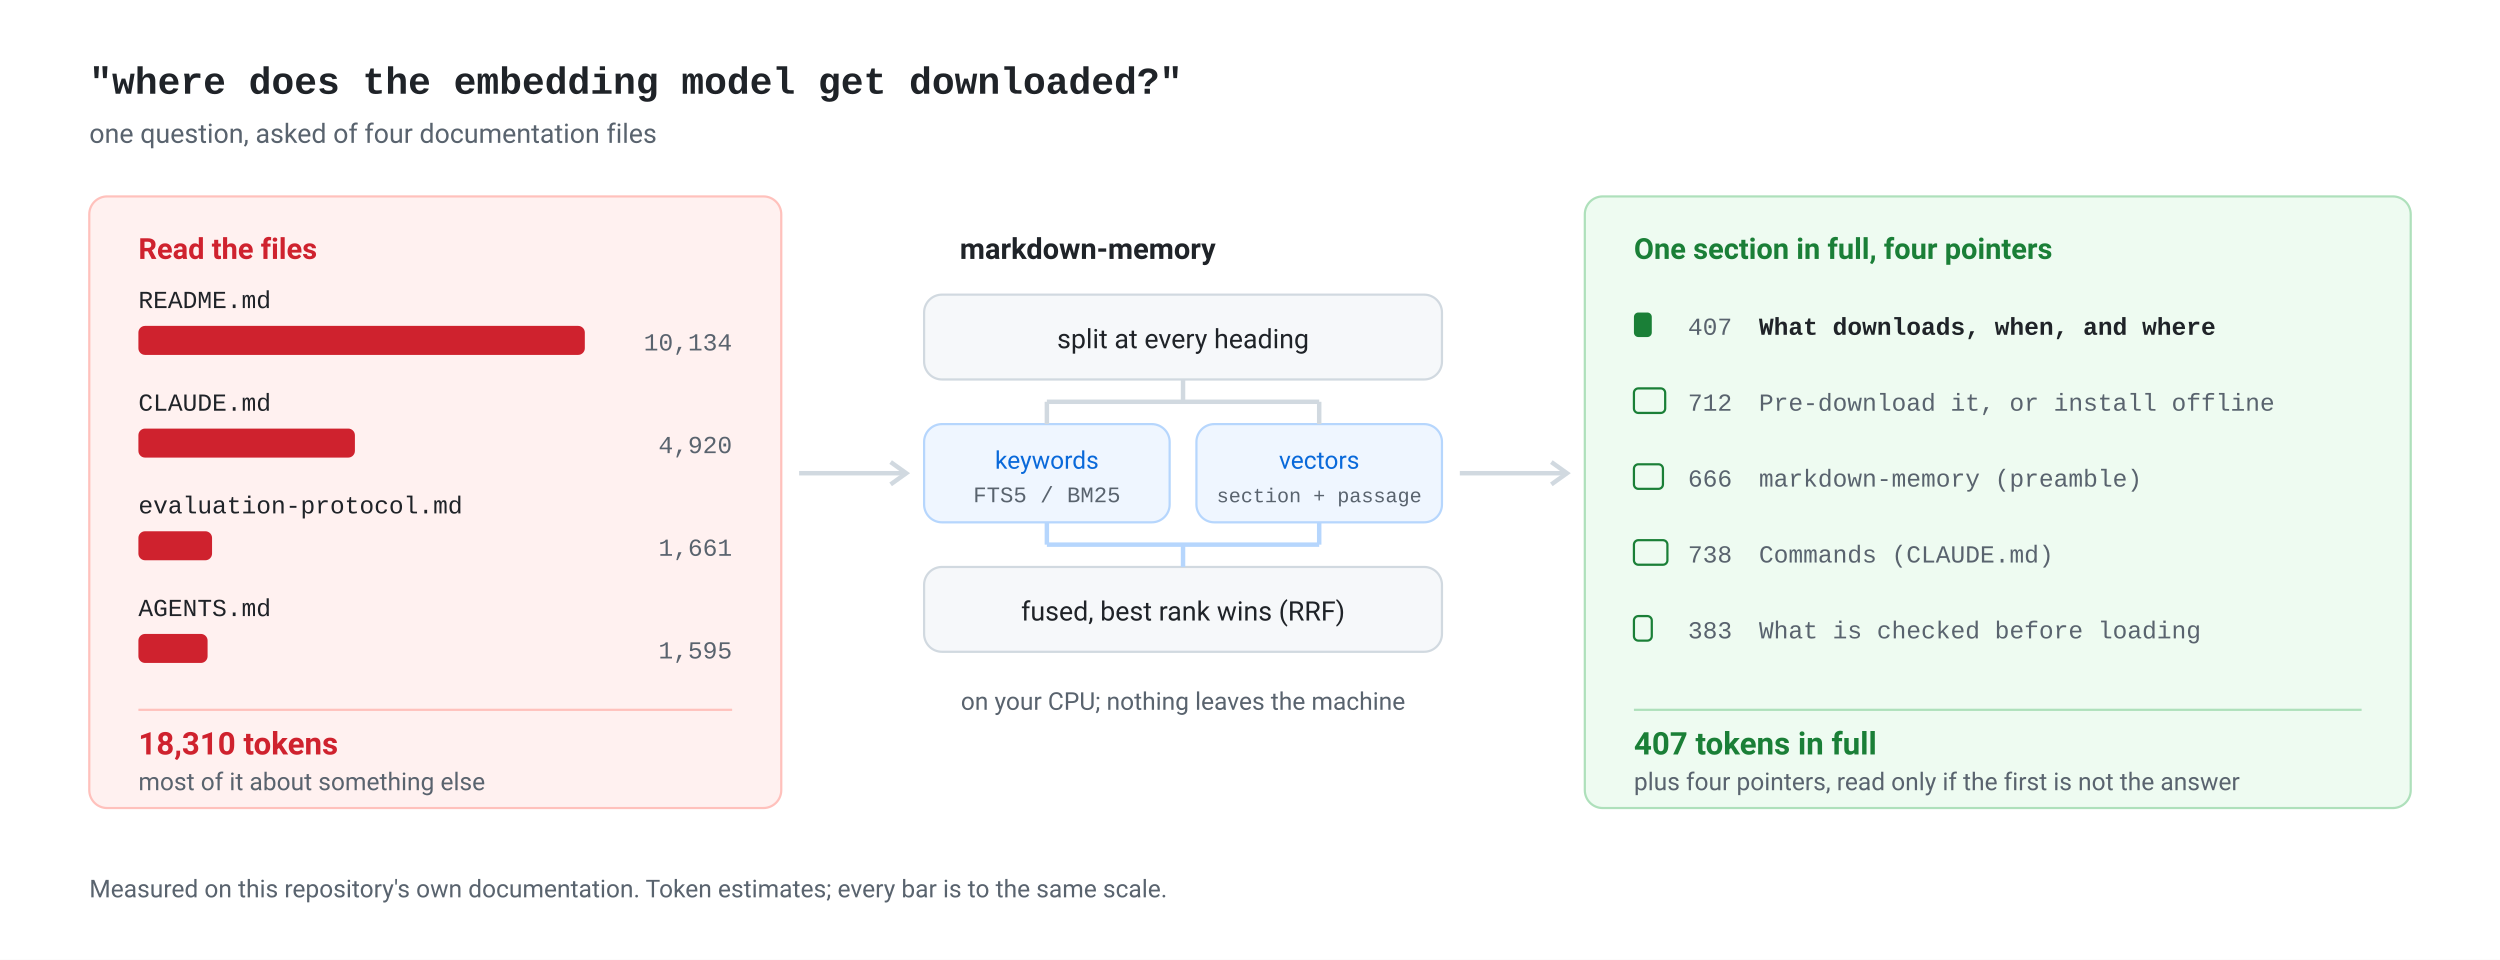
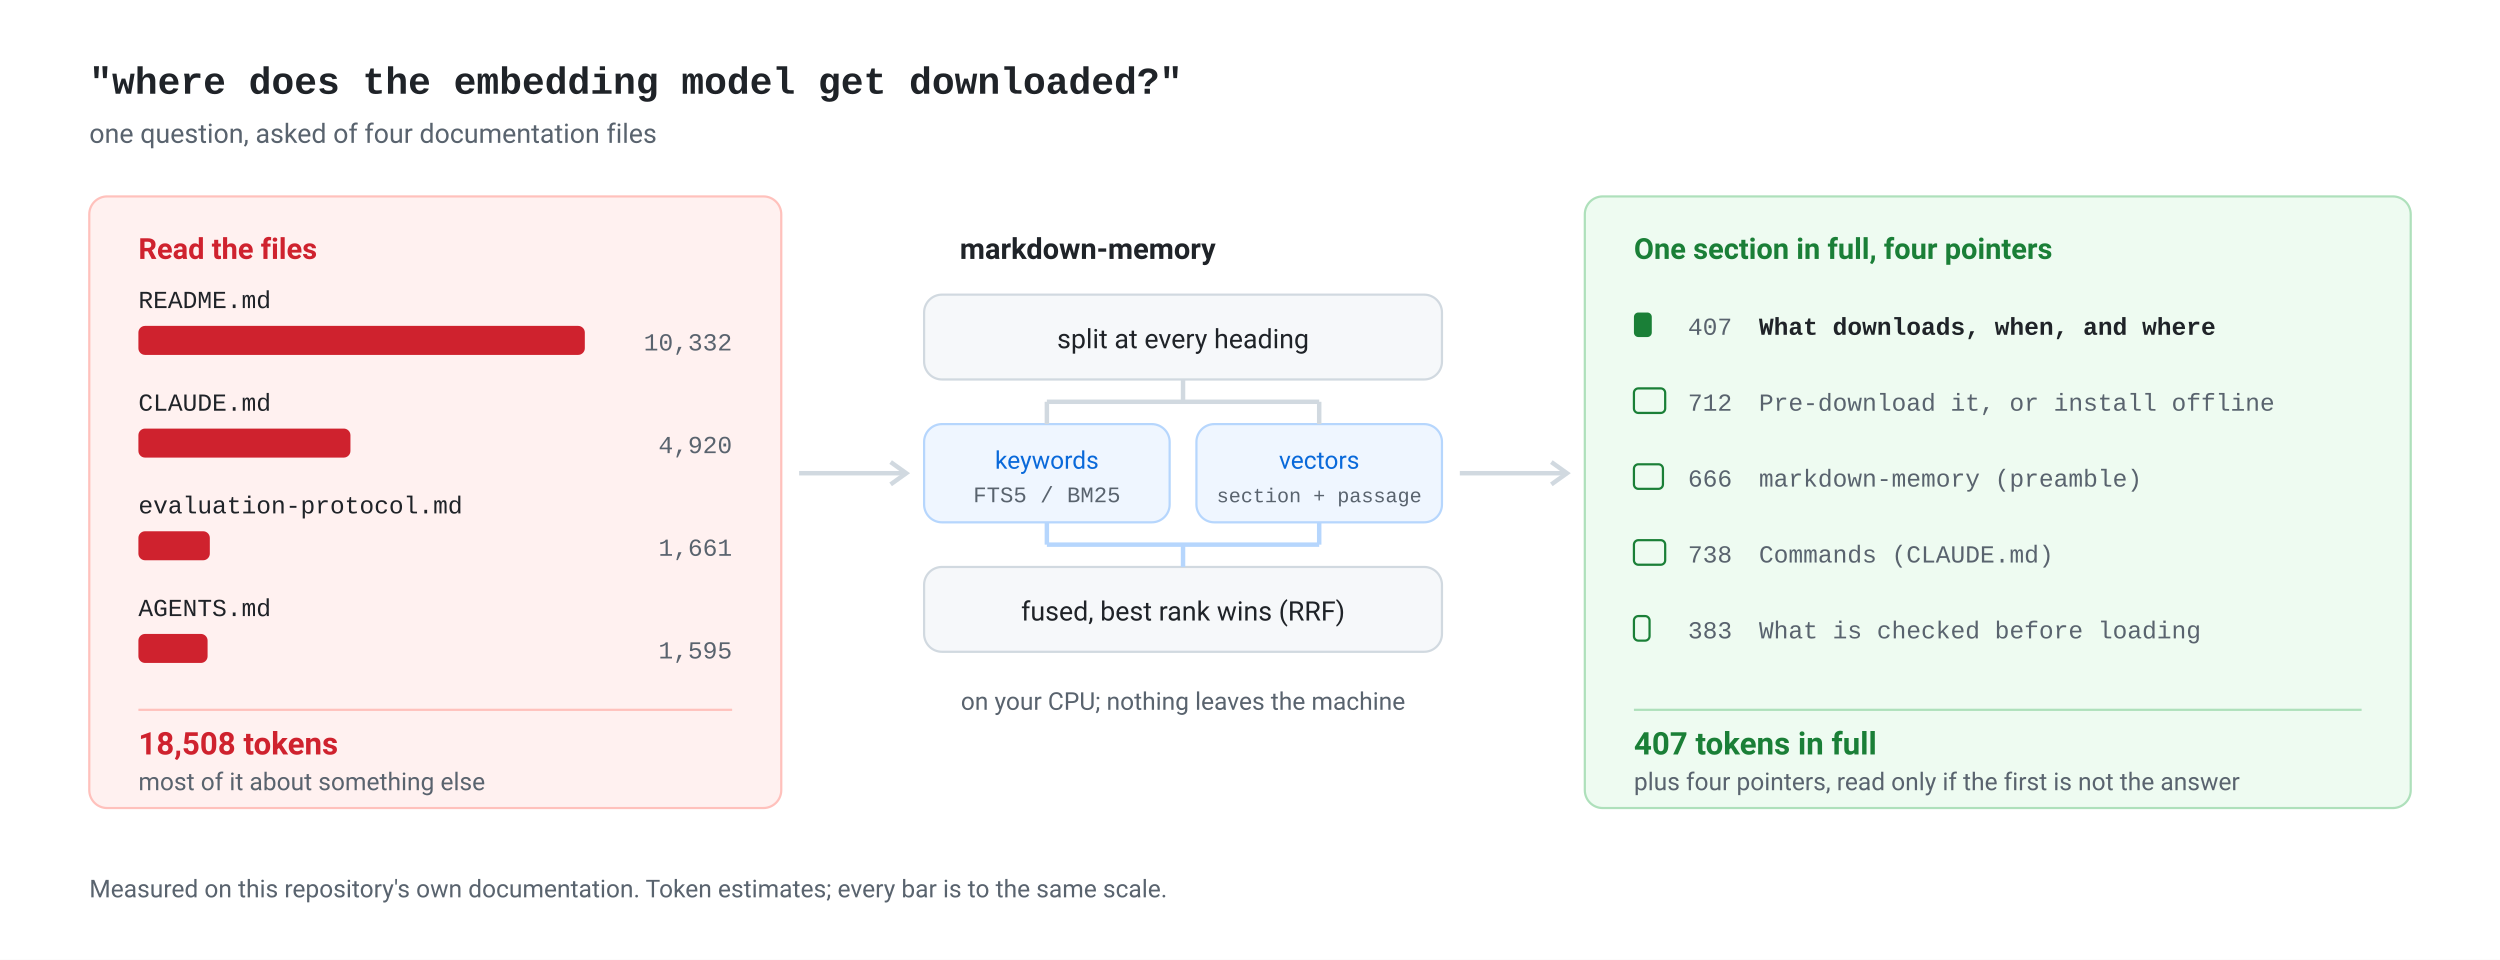
- <svg xmlns="http://www.w3.org/2000/svg" viewBox="0 0 1120 430" width="1120" height="430" role="img" aria-label="One question: reading four whole files costs 18,310 tokens; markdown-memory returns the section that answers in full, 407 tokens, with four pointers to the rest.">
+ <svg xmlns="http://www.w3.org/2000/svg" viewBox="0 0 1120 430" width="1120" height="430" role="img" aria-label="One question: reading four whole files costs 18,508 tokens; markdown-memory returns the section that answers in full, 407 tokens, with four pointers to the rest.">
  <rect width="1120" height="430" fill="#ffffff" />
  <text x="40" y="42" font-family="ui-monospace,SFMono-Regular,Menlo,Consolas,'Liberation Mono',monospace" font-size="17" font-weight="600" fill="#1f2328" text-anchor="start">"where does the embedding model get downloaded?"</text>
  <text x="40" y="64" font-family="ui-sans-serif,-apple-system,BlinkMacSystemFont,'Segoe UI',Roboto,'Helvetica Neue',Arial,sans-serif" font-size="12" font-weight="400" fill="#59636e" text-anchor="start">one question, asked of four documentation files</text>
  <rect x="40" y="88" width="310" height="274" rx="8" fill="#fff1f0" stroke="#ffc1bc" stroke-width="1" />
  <text x="62" y="116" font-family="ui-sans-serif,-apple-system,BlinkMacSystemFont,'Segoe UI',Roboto,'Helvetica Neue',Arial,sans-serif" font-size="13" font-weight="600" fill="#cf222e" text-anchor="start">Read the files</text>
  <text x="62" y="138" font-family="ui-monospace,SFMono-Regular,Menlo,Consolas,'Liberation Mono',monospace" font-size="11" font-weight="400" fill="#1f2328" text-anchor="start">README.md</text>
  <rect x="62" y="146" width="200" height="13" rx="3" fill="#cf222e" stroke="none" stroke-width="1" />
-   <text x="328" y="157" font-family="ui-monospace,SFMono-Regular,Menlo,Consolas,'Liberation Mono',monospace" font-size="11" font-weight="400" fill="#59636e" text-anchor="end">10,134</text>
+   <text x="328" y="157" font-family="ui-monospace,SFMono-Regular,Menlo,Consolas,'Liberation Mono',monospace" font-size="11" font-weight="400" fill="#59636e" text-anchor="end">10,332</text>
  <text x="62" y="184" font-family="ui-monospace,SFMono-Regular,Menlo,Consolas,'Liberation Mono',monospace" font-size="11" font-weight="400" fill="#1f2328" text-anchor="start">CLAUDE.md</text>
-   <rect x="62" y="192" width="97" height="13" rx="3" fill="#cf222e" stroke="none" stroke-width="1" />
+   <rect x="62" y="192" width="95" height="13" rx="3" fill="#cf222e" stroke="none" stroke-width="1" />
  <text x="328" y="203" font-family="ui-monospace,SFMono-Regular,Menlo,Consolas,'Liberation Mono',monospace" font-size="11" font-weight="400" fill="#59636e" text-anchor="end">4,920</text>
  <text x="62" y="230" font-family="ui-monospace,SFMono-Regular,Menlo,Consolas,'Liberation Mono',monospace" font-size="11" font-weight="400" fill="#1f2328" text-anchor="start">evaluation-protocol.md</text>
-   <rect x="62" y="238" width="33" height="13" rx="3" fill="#cf222e" stroke="none" stroke-width="1" />
+   <rect x="62" y="238" width="32" height="13" rx="3" fill="#cf222e" stroke="none" stroke-width="1" />
  <text x="328" y="249" font-family="ui-monospace,SFMono-Regular,Menlo,Consolas,'Liberation Mono',monospace" font-size="11" font-weight="400" fill="#59636e" text-anchor="end">1,661</text>
  <text x="62" y="276" font-family="ui-monospace,SFMono-Regular,Menlo,Consolas,'Liberation Mono',monospace" font-size="11" font-weight="400" fill="#1f2328" text-anchor="start">AGENTS.md</text>
  <rect x="62" y="284" width="31" height="13" rx="3" fill="#cf222e" stroke="none" stroke-width="1" />
  <text x="328" y="295" font-family="ui-monospace,SFMono-Regular,Menlo,Consolas,'Liberation Mono',monospace" font-size="11" font-weight="400" fill="#59636e" text-anchor="end">1,595</text>
  <path d="M62 318 L328 318" stroke="#ffc1bc" stroke-width="1" />
-   <text x="62" y="338" font-family="ui-sans-serif,-apple-system,BlinkMacSystemFont,'Segoe UI',Roboto,'Helvetica Neue',Arial,sans-serif" font-size="14" font-weight="600" fill="#cf222e" text-anchor="start">18,310 tokens</text>
+   <text x="62" y="338" font-family="ui-sans-serif,-apple-system,BlinkMacSystemFont,'Segoe UI',Roboto,'Helvetica Neue',Arial,sans-serif" font-size="14" font-weight="600" fill="#cf222e" text-anchor="start">18,508 tokens</text>
  <text x="62" y="354" font-family="ui-sans-serif,-apple-system,BlinkMacSystemFont,'Segoe UI',Roboto,'Helvetica Neue',Arial,sans-serif" font-size="11" font-weight="400" fill="#59636e" text-anchor="start">most of it about something else</text>
  <text x="430" y="116" font-family="ui-sans-serif,-apple-system,BlinkMacSystemFont,'Segoe UI',Roboto,'Helvetica Neue',Arial,sans-serif" font-size="13" font-weight="600" fill="#1f2328" text-anchor="start">markdown-memory</text>
  <rect x="414" y="132" width="232" height="38" rx="8" fill="#f6f8fa" stroke="#d1d9e0" stroke-width="1" />
  <text x="530" y="156" font-family="ui-sans-serif,-apple-system,BlinkMacSystemFont,'Segoe UI',Roboto,'Helvetica Neue',Arial,sans-serif" font-size="12" font-weight="400" fill="#1f2328" text-anchor="middle">split at every heading</text>
  <rect x="414" y="190" width="110" height="44" rx="8" fill="#eff6ff" stroke="#b6d6fd" stroke-width="1" />
  <text x="469" y="210" font-family="ui-sans-serif,-apple-system,BlinkMacSystemFont,'Segoe UI',Roboto,'Helvetica Neue',Arial,sans-serif" font-size="11" font-weight="400" fill="#0969da" text-anchor="middle">keywords</text>
  <text x="469" y="225" font-family="ui-monospace,SFMono-Regular,Menlo,Consolas,'Liberation Mono',monospace" font-size="10" font-weight="400" fill="#59636e" text-anchor="middle">FTS5 / BM25</text>
  <rect x="536" y="190" width="110" height="44" rx="8" fill="#eff6ff" stroke="#b6d6fd" stroke-width="1" />
  <text x="591" y="210" font-family="ui-sans-serif,-apple-system,BlinkMacSystemFont,'Segoe UI',Roboto,'Helvetica Neue',Arial,sans-serif" font-size="11" font-weight="400" fill="#0969da" text-anchor="middle">vectors</text>
  <text x="591" y="225" font-family="ui-monospace,SFMono-Regular,Menlo,Consolas,'Liberation Mono',monospace" font-size="9" font-weight="400" fill="#59636e" text-anchor="middle">section + passage</text>
  <rect x="414" y="254" width="232" height="38" rx="8" fill="#f6f8fa" stroke="#d1d9e0" stroke-width="1" />
  <text x="530" y="278" font-family="ui-sans-serif,-apple-system,BlinkMacSystemFont,'Segoe UI',Roboto,'Helvetica Neue',Arial,sans-serif" font-size="12" font-weight="400" fill="#1f2328" text-anchor="middle">fused, best rank wins (RRF)</text>
  <path d="M530 170 L530 180 M469 180 L591 180 M469 180 L469 190 M591 180 L591 190" stroke="#d1d9e0" stroke-width="2" fill="none" />
  <path d="M469 234 L469 244 M591 234 L591 244 M469 244 L591 244 M530 244 L530 254" stroke="#b6d6fd" stroke-width="2" fill="none" />
  <text x="530" y="318" font-family="ui-sans-serif,-apple-system,BlinkMacSystemFont,'Segoe UI',Roboto,'Helvetica Neue',Arial,sans-serif" font-size="11" font-weight="400" fill="#59636e" text-anchor="middle">on your CPU; nothing leaves the machine</text>
  <path d="M358 212 L406 212" stroke="#d1d9e0" stroke-width="2" fill="none" />
  <path d="M399 207 L406 212 L399 217" fill="none" stroke="#d1d9e0" stroke-width="2" />
  <path d="M654 212 L702 212" stroke="#d1d9e0" stroke-width="2" fill="none" />
  <path d="M695 207 L702 212 L695 217" fill="none" stroke="#d1d9e0" stroke-width="2" />
  <rect x="710" y="88" width="370" height="274" rx="8" fill="#eefbf1" stroke="#aee0bb" stroke-width="1" />
  <text x="732" y="116" font-family="ui-sans-serif,-apple-system,BlinkMacSystemFont,'Segoe UI',Roboto,'Helvetica Neue',Arial,sans-serif" font-size="13" font-weight="600" fill="#1a7f37" text-anchor="start">One section in full, four pointers</text>
  <rect x="732" y="140" width="8" height="11" rx="2" fill="#1a7f37" stroke="none" stroke-width="1" />
  <text x="776" y="150" font-family="ui-monospace,SFMono-Regular,Menlo,Consolas,'Liberation Mono',monospace" font-size="11" font-weight="400" fill="#59636e" text-anchor="end">407</text>
  <text x="788" y="150" font-family="ui-monospace,SFMono-Regular,Menlo,Consolas,'Liberation Mono',monospace" font-size="11" font-weight="600" fill="#1f2328" text-anchor="start">What downloads, when, and where</text>
  <rect x="732" y="174" width="14" height="11" rx="2" fill="none" stroke="#1a7f37" stroke-width="1" />
  <text x="776" y="184" font-family="ui-monospace,SFMono-Regular,Menlo,Consolas,'Liberation Mono',monospace" font-size="11" font-weight="400" fill="#59636e" text-anchor="end">712</text>
  <text x="788" y="184" font-family="ui-monospace,SFMono-Regular,Menlo,Consolas,'Liberation Mono',monospace" font-size="11" font-weight="400" fill="#59636e" text-anchor="start">Pre-download it, or install offline</text>
  <rect x="732" y="208" width="13" height="11" rx="2" fill="none" stroke="#1a7f37" stroke-width="1" />
  <text x="776" y="218" font-family="ui-monospace,SFMono-Regular,Menlo,Consolas,'Liberation Mono',monospace" font-size="11" font-weight="400" fill="#59636e" text-anchor="end">666</text>
  <text x="788" y="218" font-family="ui-monospace,SFMono-Regular,Menlo,Consolas,'Liberation Mono',monospace" font-size="11" font-weight="400" fill="#59636e" text-anchor="start">markdown-memory  (preamble)</text>
-   <rect x="732" y="242" width="15" height="11" rx="2" fill="none" stroke="#1a7f37" stroke-width="1" />
+   <rect x="732" y="242" width="14" height="11" rx="2" fill="none" stroke="#1a7f37" stroke-width="1" />
  <text x="776" y="252" font-family="ui-monospace,SFMono-Regular,Menlo,Consolas,'Liberation Mono',monospace" font-size="11" font-weight="400" fill="#59636e" text-anchor="end">738</text>
  <text x="788" y="252" font-family="ui-monospace,SFMono-Regular,Menlo,Consolas,'Liberation Mono',monospace" font-size="11" font-weight="400" fill="#59636e" text-anchor="start">Commands  (CLAUDE.md)</text>
-   <rect x="732" y="276" width="8" height="11" rx="2" fill="none" stroke="#1a7f37" stroke-width="1" />
+   <rect x="732" y="276" width="7" height="11" rx="2" fill="none" stroke="#1a7f37" stroke-width="1" />
  <text x="776" y="286" font-family="ui-monospace,SFMono-Regular,Menlo,Consolas,'Liberation Mono',monospace" font-size="11" font-weight="400" fill="#59636e" text-anchor="end">383</text>
  <text x="788" y="286" font-family="ui-monospace,SFMono-Regular,Menlo,Consolas,'Liberation Mono',monospace" font-size="11" font-weight="400" fill="#59636e" text-anchor="start">What is checked before loading</text>
  <path d="M732 318 L1058 318" stroke="#aee0bb" stroke-width="1" />
  <text x="732" y="338" font-family="ui-sans-serif,-apple-system,BlinkMacSystemFont,'Segoe UI',Roboto,'Helvetica Neue',Arial,sans-serif" font-size="14" font-weight="600" fill="#1a7f37" text-anchor="start">407 tokens in full</text>
  <text x="732" y="354" font-family="ui-sans-serif,-apple-system,BlinkMacSystemFont,'Segoe UI',Roboto,'Helvetica Neue',Arial,sans-serif" font-size="11" font-weight="400" fill="#59636e" text-anchor="start">plus four pointers, read only if the first is not the answer</text>
  <text x="40" y="402" font-family="ui-sans-serif,-apple-system,BlinkMacSystemFont,'Segoe UI',Roboto,'Helvetica Neue',Arial,sans-serif" font-size="11" font-weight="400" fill="#59636e" text-anchor="start">Measured on this repository's own documentation. Token estimates; every bar is to the same scale.</text>
</svg>
